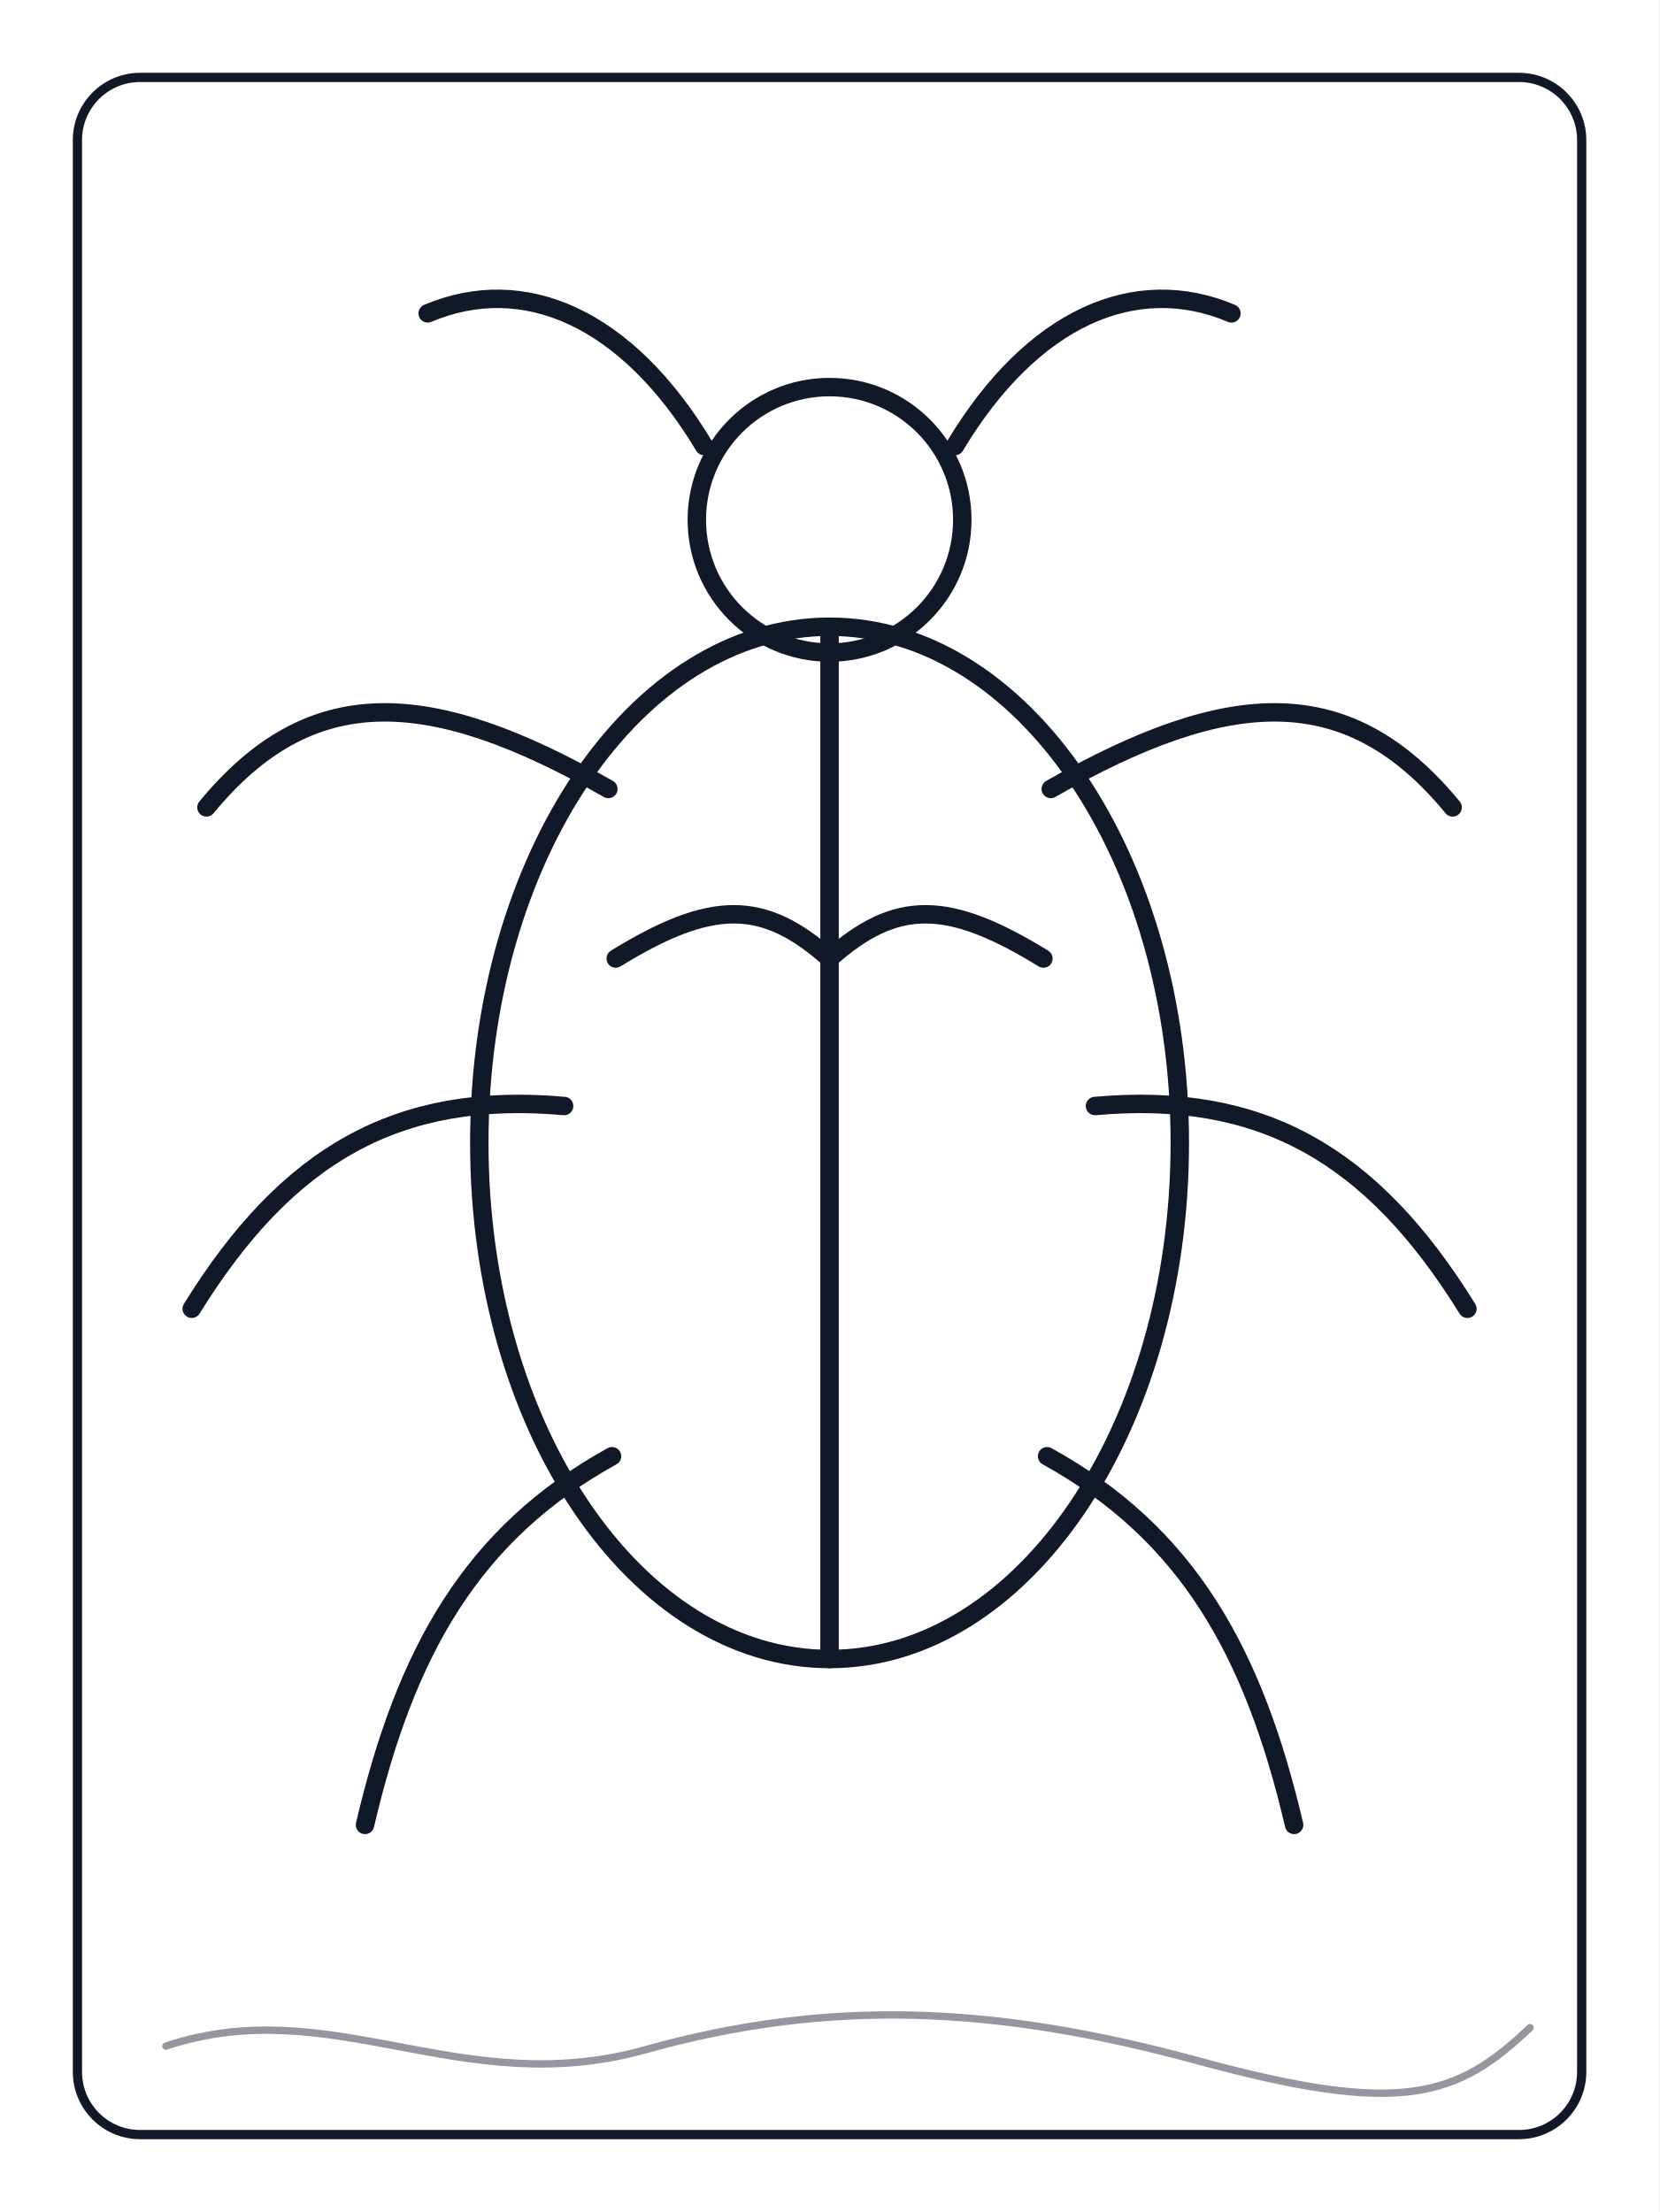
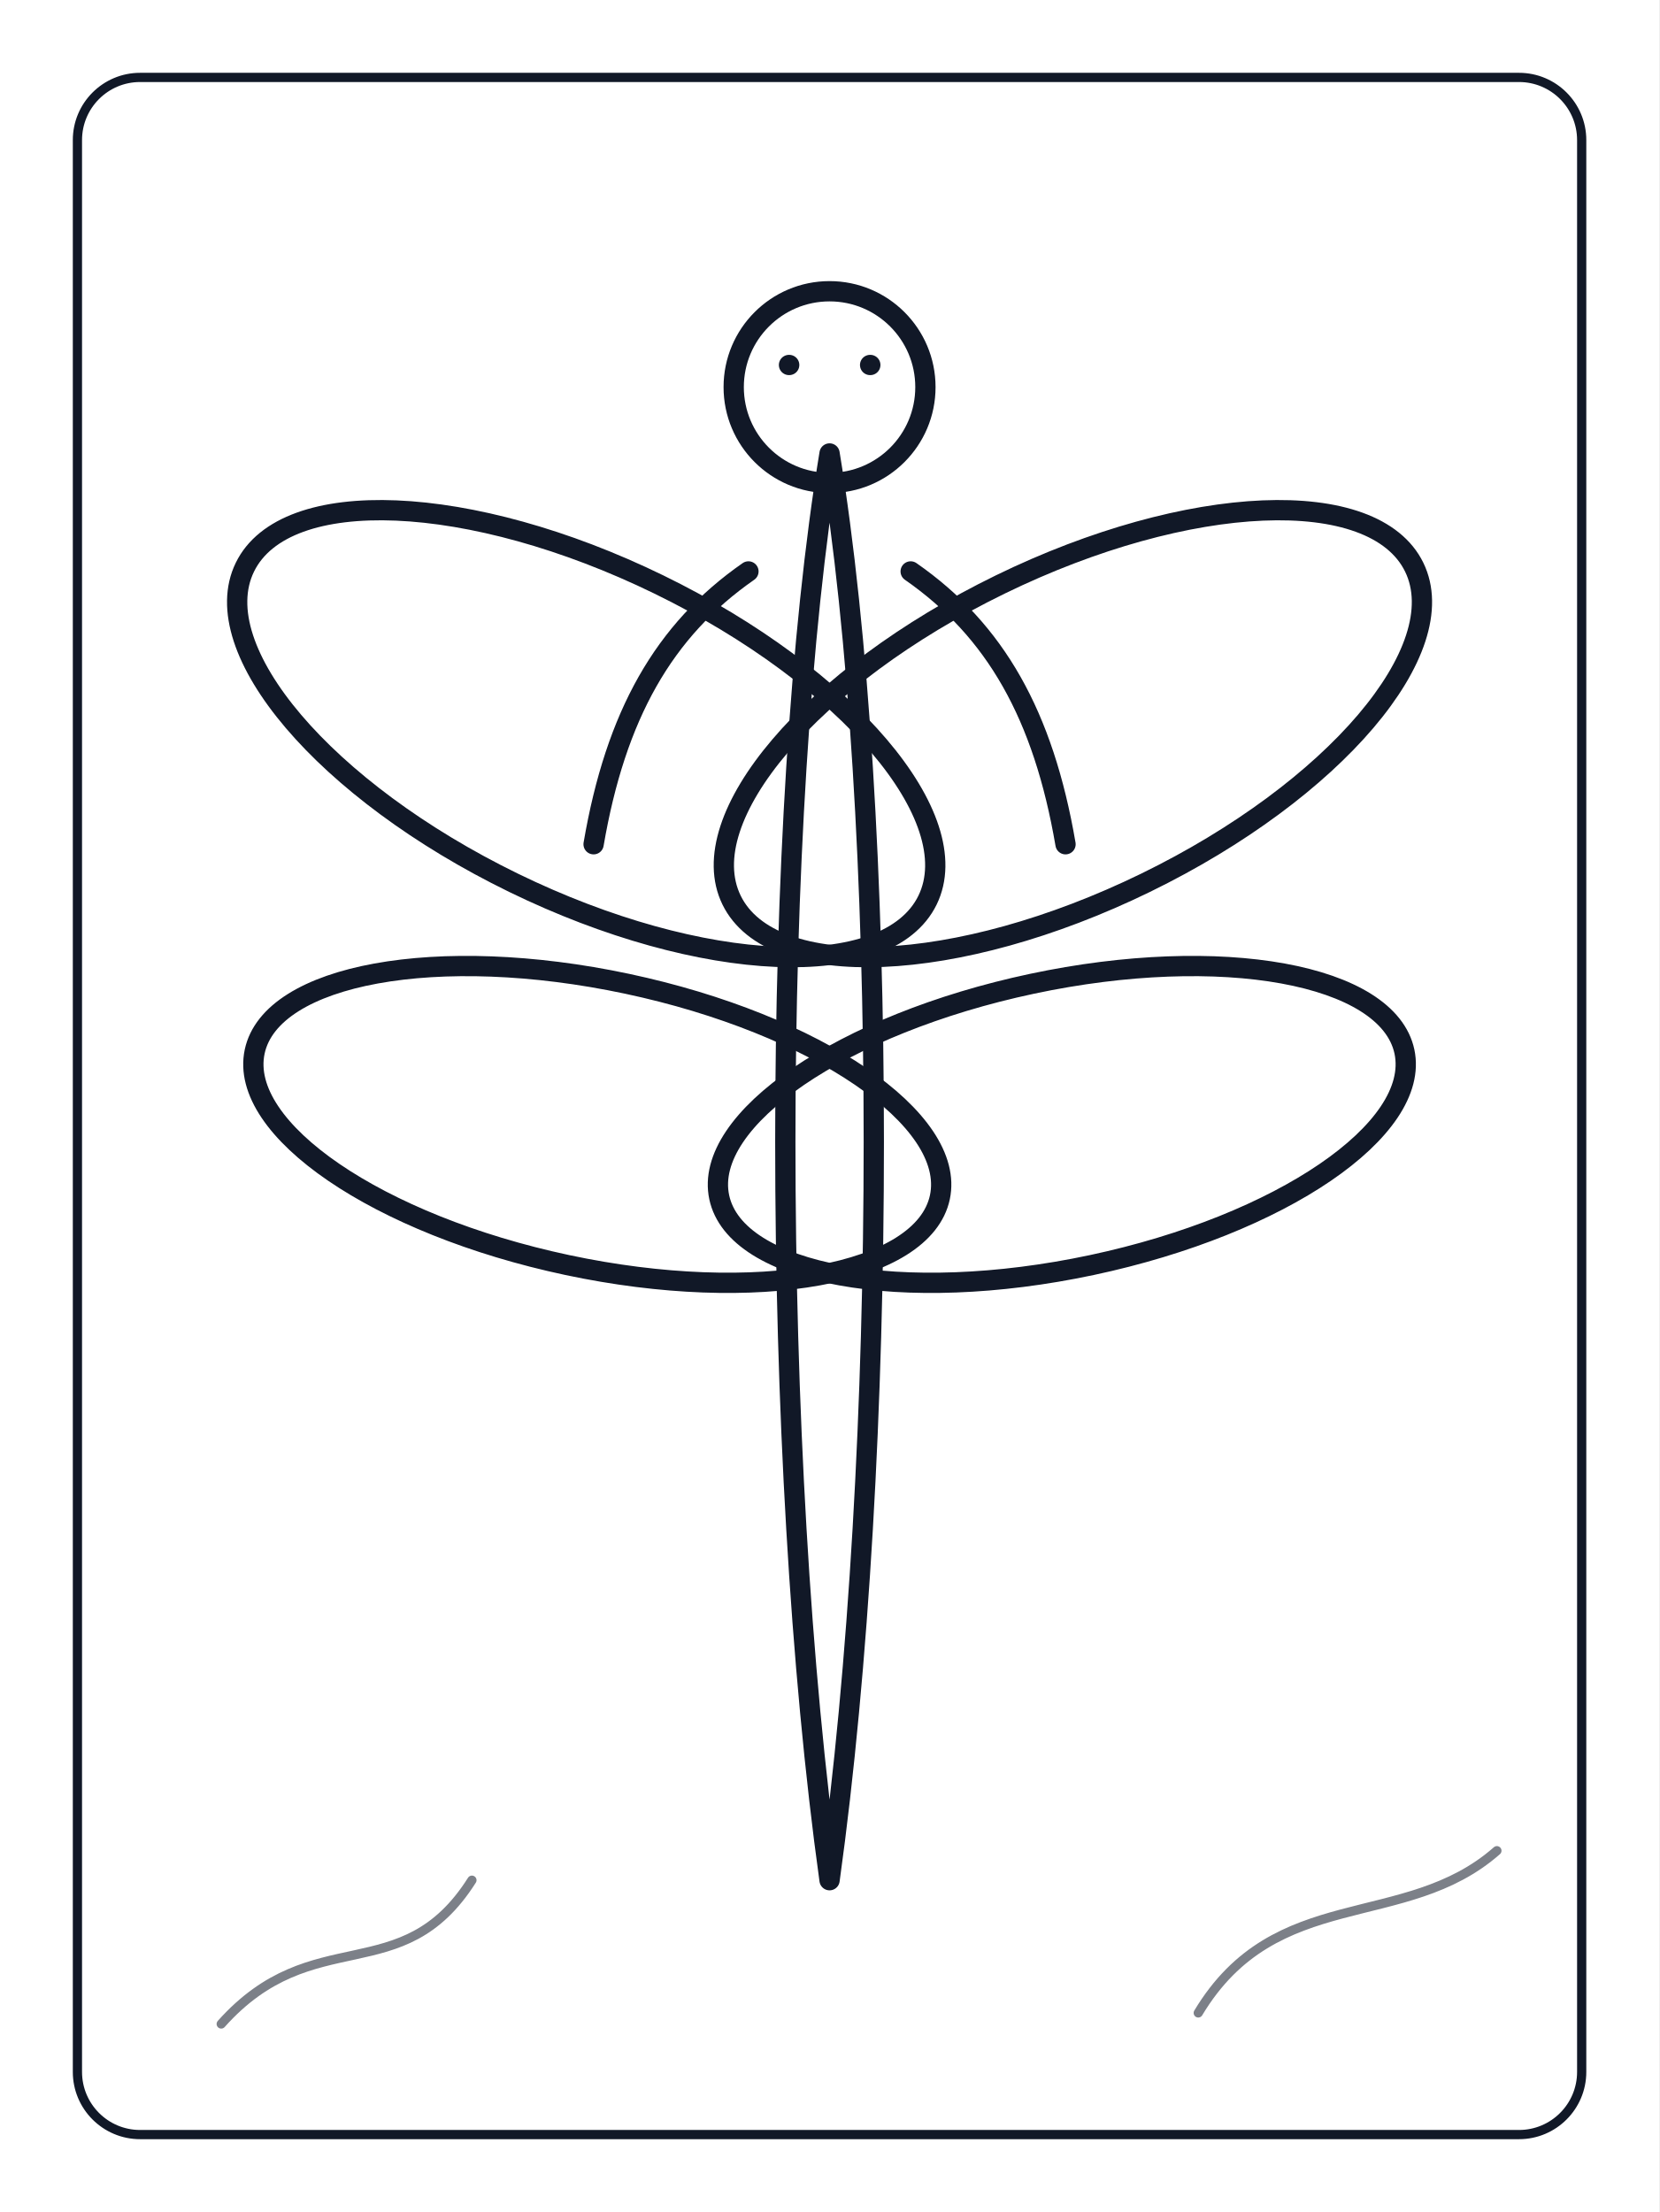
<svg xmlns="http://www.w3.org/2000/svg" viewBox="0 0 900 1200" role="img" aria-labelledby="title desc">
  <rect width="900" height="1200" fill="#fff" />
-   <g fill="none" stroke="#111827" stroke-width="10" stroke-linecap="round" stroke-linejoin="round">
+   <g fill="none" stroke="#111827" stroke-width="11" stroke-linecap="round" stroke-linejoin="round">
    <rect x="42" y="42" width="816" height="1116" rx="34" stroke-width="5" />
-     <ellipse cx="450" cy="620" rx="190" ry="280" />
-     <path d="M450 342 V900" />
-     <circle cx="450" cy="282" r="72" />
-     <path d="M330 428 C232 372 168 370 112 438 M570 428 C668 372 732 370 788 438" />
-     <path d="M306 600 C216 592 156 626 104 710 M594 600 C684 592 744 626 796 710" />
-     <path d="M332 790 C256 832 220 896 198 990 M568 790 C644 832 680 896 702 990" />
-     <path d="M382 242 C340 172 284 148 232 170 M518 242 C560 172 616 148 668 170" />
-     <path d="M334 520 C386 488 414 488 450 520 C486 488 514 488 566 520" />
+     <path d="M450 246 C482 440 482 790 450 1020 C418 790 418 440 450 246 Z" />
+     <circle cx="450" cy="210" r="52" />
+     <ellipse cx="318" cy="398" rx="90" ry="206" transform="rotate(-64 318 398)" />
+     <ellipse cx="582" cy="398" rx="90" ry="206" transform="rotate(64 582 398)" />
+     <ellipse cx="324" cy="610" rx="78" ry="190" transform="rotate(-78 324 610)" />
+     <ellipse cx="576" cy="610" rx="78" ry="190" transform="rotate(78 576 610)" />
+     <path d="M428 198 h.1 M472 198 h.1" />
+     <path d="M406 310 C360 342 334 388 322 458 M494 310 C540 342 566 388 578 458" />
  </g>
-   <g fill="none" stroke="#111827" stroke-width="4" stroke-linecap="round" opacity=".45">
-     <path d="M90 1110 C180 1080 250 1140 350 1112 S540 1088 650 1118 S790 1138 830 1100" />
+   <g fill="none" stroke="#111827" stroke-width="5" stroke-linecap="round" stroke-linejoin="round" opacity=".55">
+     <path d="M120 1098 C170 1042 218 1080 256 1020 M650 1092 C692 1022 762 1048 812 1004" />
  </g>
</svg>
